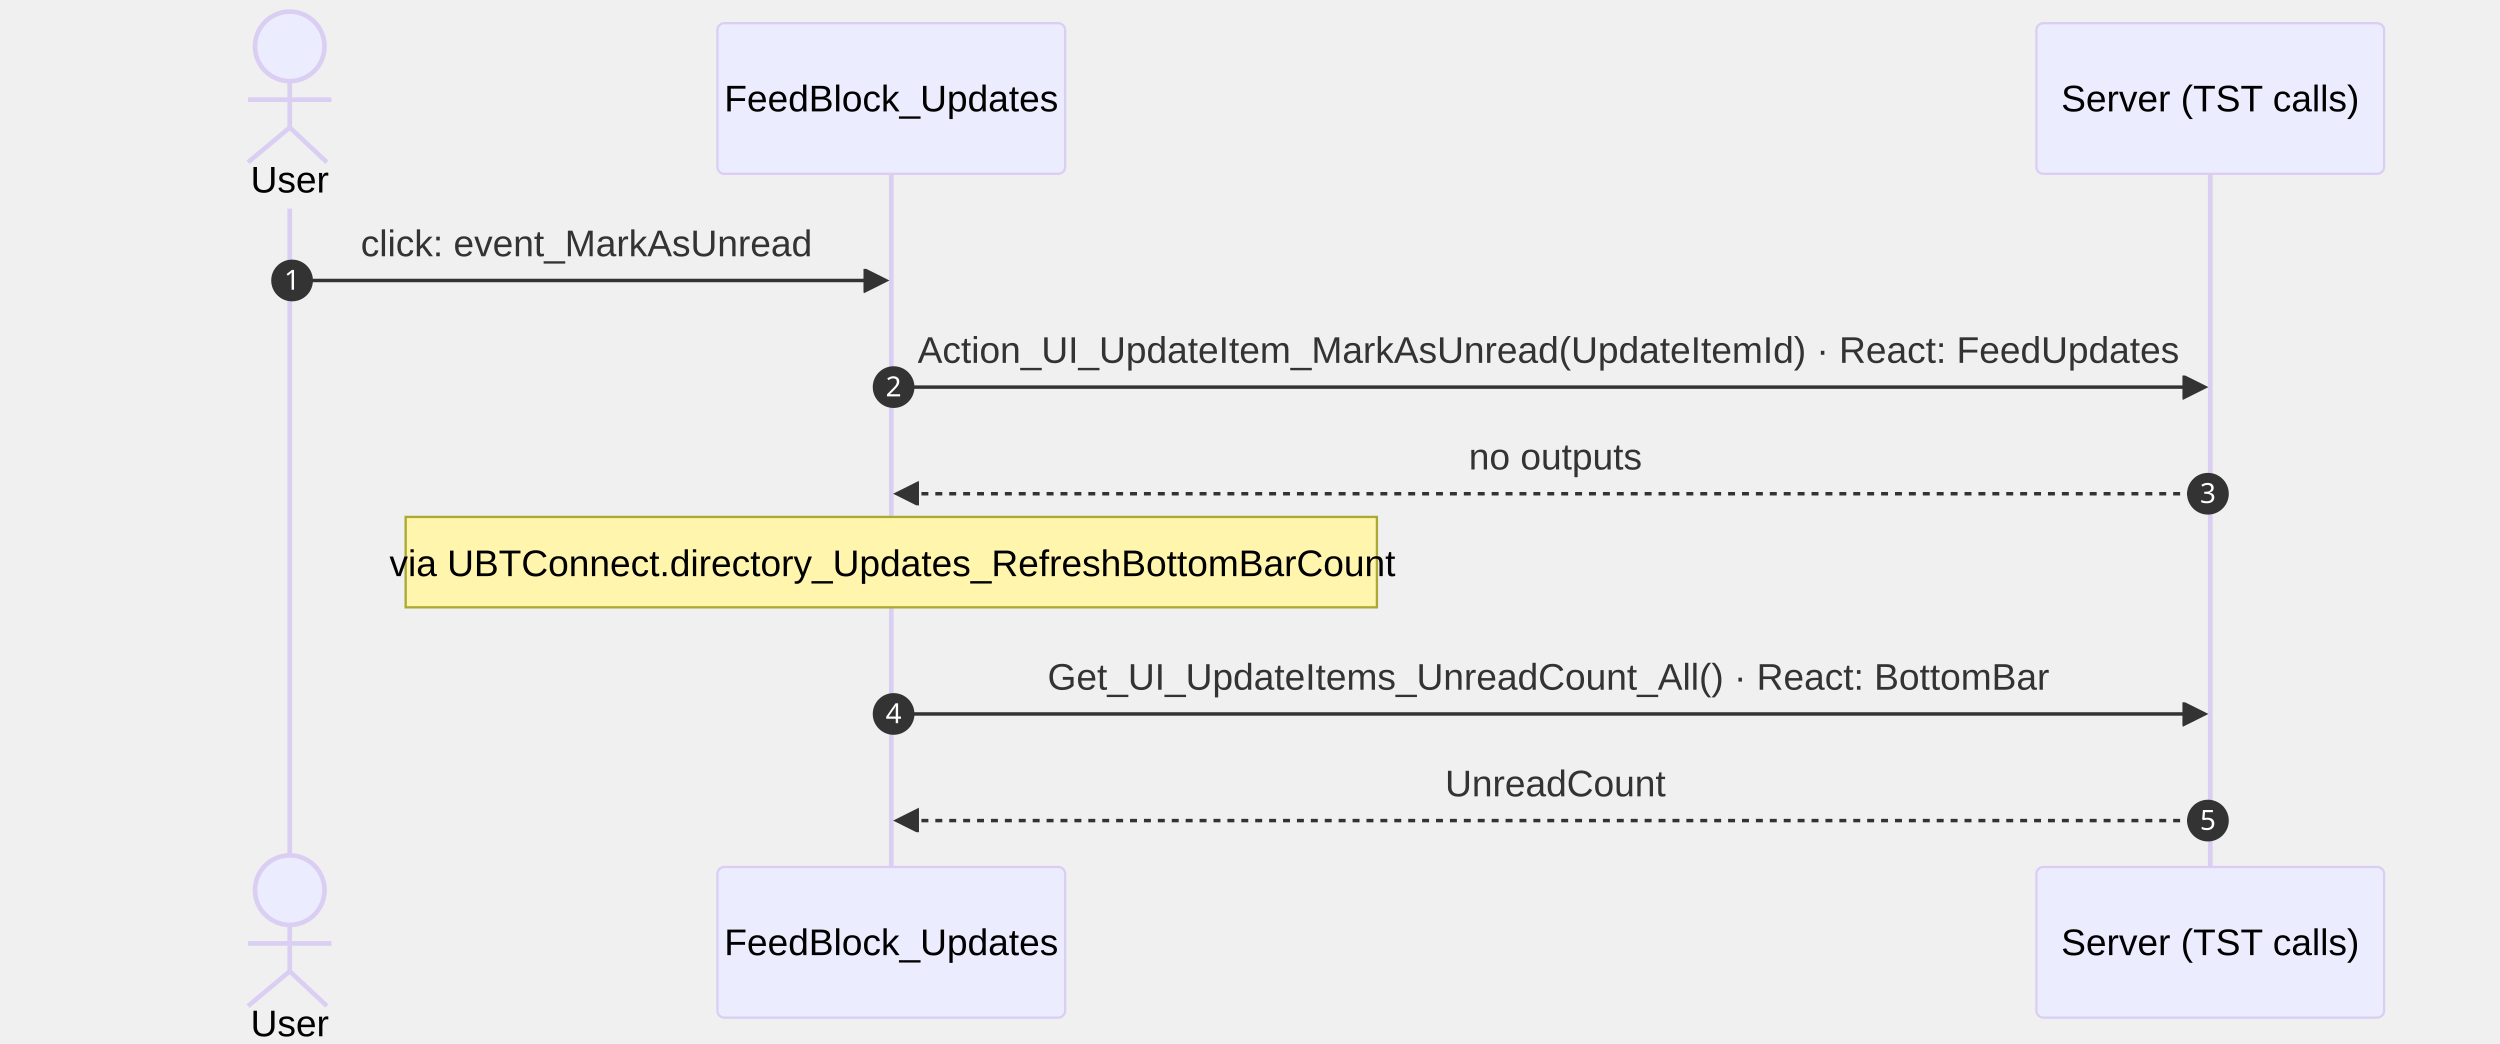
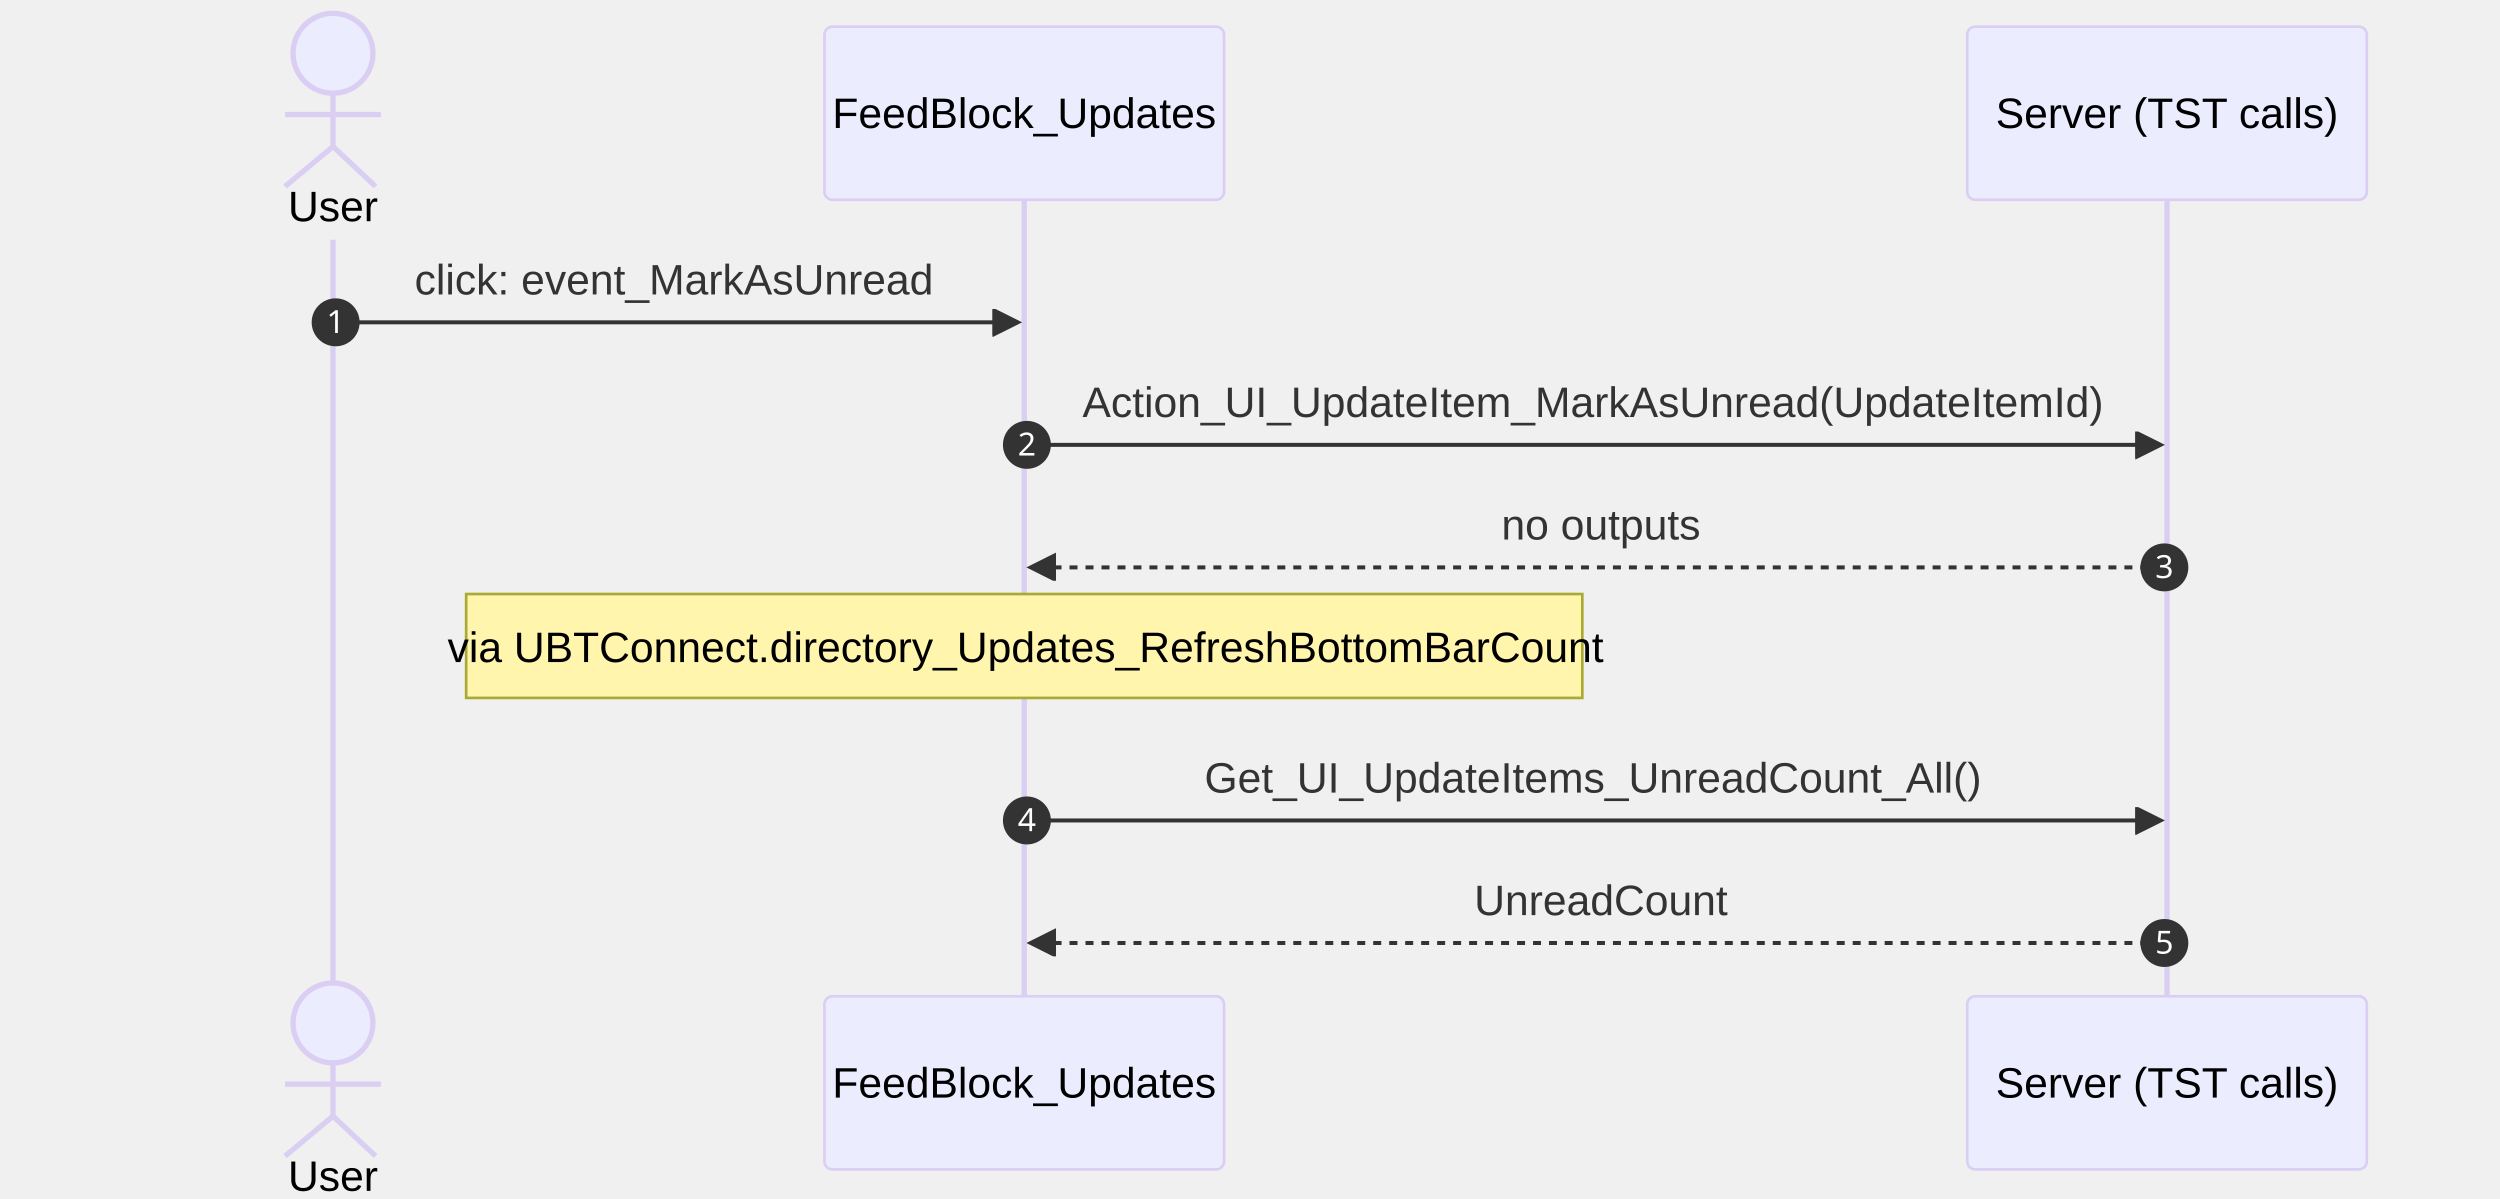
- <svg xmlns="http://www.w3.org/2000/svg" aria-roledescription="sequence" role="graphics-document document" viewBox="-50 -10 1078.5 450" style="max-width: 1078.5px;" width="100%" id="d">
+ <svg xmlns="http://www.w3.org/2000/svg" aria-roledescription="sequence" role="graphics-document document" viewBox="-50 -10 938.5 450" style="background-color: #ffffff; max-width: 938.5px;" width="100%" id="d30">
  <g>
-     <rect class="actor actor-bottom" ry="3" rx="3" name="S" height="65" width="150" stroke="#666" fill="#eaeaea" y="364" x="828.5" />
-     <text style="text-anchor: middle; font-size: 16px; font-weight: 400;" class="actor" alignment-baseline="central" dominant-baseline="central" y="396.5" x="903.5">
-       <tspan dy="0" x="903.5">Server (TST calls)</tspan>
+     <rect class="actor actor-bottom" ry="3" rx="3" name="S" height="65" width="150" stroke="#666" fill="#eaeaea" y="364" x="688.5" />
+     <text style="text-anchor: middle; font-size: 16px; font-weight: 400;" class="actor" alignment-baseline="central" dominant-baseline="central" y="396.5" x="763.5">
+       <tspan dy="0" x="763.5">Server (TST calls)</tspan>
    </text>
  </g>
  <g>
    <rect class="actor actor-bottom" ry="3" rx="3" name="B" height="65" width="150" stroke="#666" fill="#eaeaea" y="364" x="259.5" />
    <text style="text-anchor: middle; font-size: 16px; font-weight: 400;" class="actor" alignment-baseline="central" dominant-baseline="central" y="396.5" x="334.5">
      <tspan dy="0" x="334.5">FeedBlock_Updates</tspan>
    </text>
  </g>
  <g>
-     <line stroke="#999" stroke-width="0.5px" class="200" y2="364" x2="903.5" y1="5" x1="903.5" id="actor2" />
-     <g id="root-2">
-       <rect class="actor actor-top" ry="3" rx="3" name="S" height="65" width="150" stroke="#666" fill="#eaeaea" y="0" x="828.5" />
-       <text style="text-anchor: middle; font-size: 16px; font-weight: 400;" class="actor" alignment-baseline="central" dominant-baseline="central" y="32.5" x="903.5">
-         <tspan dy="0" x="903.5">Server (TST calls)</tspan>
+     <line stroke="#999" stroke-width="0.5px" class="200" y2="364" x2="763.5" y1="5" x1="763.5" id="actor45" />
+     <g id="root-45">
+       <rect class="actor actor-top" ry="3" rx="3" name="S" height="65" width="150" stroke="#666" fill="#eaeaea" y="0" x="688.5" />
+       <text style="text-anchor: middle; font-size: 16px; font-weight: 400;" class="actor" alignment-baseline="central" dominant-baseline="central" y="32.5" x="763.5">
+         <tspan dy="0" x="763.5">Server (TST calls)</tspan>
      </text>
    </g>
  </g>
  <g>
-     <line stroke="#999" stroke-width="0.5px" class="200" y2="364" x2="334.5" y1="5" x1="334.5" id="actor1" />
-     <g id="root-1">
+     <line stroke="#999" stroke-width="0.5px" class="200" y2="364" x2="334.5" y1="5" x1="334.5" id="actor44" />
+     <g id="root-44">
      <rect class="actor actor-top" ry="3" rx="3" name="B" height="65" width="150" stroke="#666" fill="#eaeaea" y="0" x="259.5" />
      <text style="text-anchor: middle; font-size: 16px; font-weight: 400;" class="actor" alignment-baseline="central" dominant-baseline="central" y="32.5" x="334.5">
        <tspan dy="0" x="334.5">FeedBlock_Updates</tspan>
      </text>
    </g>
  </g>
-   <style>#d{font-family:"trebuchet ms",verdana,arial,sans-serif;font-size:16px;fill:#333;}#d .error-icon{fill:#552222;}#d .error-text{fill:#552222;stroke:#552222;}#d .edge-thickness-normal{stroke-width:2px;}#d .edge-thickness-thick{stroke-width:3.5px;}#d .edge-pattern-solid{stroke-dasharray:0;}#d .edge-pattern-dashed{stroke-dasharray:3;}#d .edge-pattern-dotted{stroke-dasharray:2;}#d .marker{fill:#333333;stroke:#333333;}#d .marker.cross{stroke:#333333;}#d svg{font-family:"trebuchet ms",verdana,arial,sans-serif;font-size:16px;}#d .actor{stroke:hsl(259.626, 59.777%, 87.902%);fill:#ECECFF;}#d text.actor&gt;tspan{fill:black;stroke:none;}#d .actor-line{stroke:grey;}#d .messageLine0{stroke-width:1.5;stroke-dasharray:none;stroke:#333;}#d .messageLine1{stroke-width:1.5;stroke-dasharray:2,2;stroke:#333;}#d #arrowhead path{fill:#333;stroke:#333;}#d .sequenceNumber{fill:white;}#d #sequencenumber{fill:#333;}#d #crosshead path{fill:#333;stroke:#333;}#d .messageText{fill:#333;stroke:none;}#d .labelBox{stroke:hsl(259.626, 59.777%, 87.902%);fill:#ECECFF;}#d .labelText,#d .labelText&gt;tspan{fill:black;stroke:none;}#d .loopText,#d .loopText&gt;tspan{fill:black;stroke:none;}#d .loopLine{stroke-width:2px;stroke-dasharray:2,2;stroke:hsl(259.626, 59.777%, 87.902%);fill:hsl(259.626, 59.777%, 87.902%);}#d .note{stroke:#aaaa33;fill:#fff5ad;}#d .noteText,#d .noteText&gt;tspan{fill:black;stroke:none;}#d .activation0{fill:#f4f4f4;stroke:#666;}#d .activation1{fill:#f4f4f4;stroke:#666;}#d .activation2{fill:#f4f4f4;stroke:#666;}#d .actorPopupMenu{position:absolute;}#d .actorPopupMenuPanel{position:absolute;fill:#ECECFF;box-shadow:0px 8px 16px 0px rgba(0,0,0,0.2);filter:drop-shadow(3px 5px 2px rgb(0 0 0 / 0.4));}#d .actor-man line{stroke:hsl(259.626, 59.777%, 87.902%);fill:#ECECFF;}#d .actor-man circle,#d line{stroke:hsl(259.626, 59.777%, 87.902%);fill:#ECECFF;stroke-width:2px;}#d :root{--mermaid-font-family:"trebuchet ms",verdana,arial,sans-serif;}</style>
+   <style>#d30{font-family:"trebuchet ms",verdana,arial,sans-serif;font-size:16px;fill:#333;}#d30 .error-icon{fill:#552222;}#d30 .error-text{fill:#552222;stroke:#552222;}#d30 .edge-thickness-normal{stroke-width:2px;}#d30 .edge-thickness-thick{stroke-width:3.5px;}#d30 .edge-pattern-solid{stroke-dasharray:0;}#d30 .edge-pattern-dashed{stroke-dasharray:3;}#d30 .edge-pattern-dotted{stroke-dasharray:2;}#d30 .marker{fill:#333333;stroke:#333333;}#d30 .marker.cross{stroke:#333333;}#d30 svg{font-family:"trebuchet ms",verdana,arial,sans-serif;font-size:16px;}#d30 .actor{stroke:hsl(259.626, 59.777%, 87.902%);fill:#ECECFF;}#d30 text.actor&gt;tspan{fill:black;stroke:none;}#d30 .actor-line{stroke:grey;}#d30 .messageLine0{stroke-width:1.5;stroke-dasharray:none;stroke:#333;}#d30 .messageLine1{stroke-width:1.5;stroke-dasharray:2,2;stroke:#333;}#d30 #arrowhead path{fill:#333;stroke:#333;}#d30 .sequenceNumber{fill:white;}#d30 #sequencenumber{fill:#333;}#d30 #crosshead path{fill:#333;stroke:#333;}#d30 .messageText{fill:#333;stroke:none;}#d30 .labelBox{stroke:hsl(259.626, 59.777%, 87.902%);fill:#ECECFF;}#d30 .labelText,#d30 .labelText&gt;tspan{fill:black;stroke:none;}#d30 .loopText,#d30 .loopText&gt;tspan{fill:black;stroke:none;}#d30 .loopLine{stroke-width:2px;stroke-dasharray:2,2;stroke:hsl(259.626, 59.777%, 87.902%);fill:hsl(259.626, 59.777%, 87.902%);}#d30 .note{stroke:#aaaa33;fill:#fff5ad;}#d30 .noteText,#d30 .noteText&gt;tspan{fill:black;stroke:none;}#d30 .activation0{fill:#f4f4f4;stroke:#666;}#d30 .activation1{fill:#f4f4f4;stroke:#666;}#d30 .activation2{fill:#f4f4f4;stroke:#666;}#d30 .actorPopupMenu{position:absolute;}#d30 .actorPopupMenuPanel{position:absolute;fill:#ECECFF;box-shadow:0px 8px 16px 0px rgba(0,0,0,0.2);filter:drop-shadow(3px 5px 2px rgb(0 0 0 / 0.4));}#d30 .actor-man line{stroke:hsl(259.626, 59.777%, 87.902%);fill:#ECECFF;}#d30 .actor-man circle,#d30 line{stroke:hsl(259.626, 59.777%, 87.902%);fill:#ECECFF;stroke-width:2px;}#d30 :root{--mermaid-font-family:"trebuchet ms",verdana,arial,sans-serif;}</style>
  <g />
  <defs>
    <symbol height="24" width="24" id="computer">
      <path d="M2 2v13h20v-13h-20zm18 11h-16v-9h16v9zm-10.228 6l.466-1h3.524l.467 1h-4.457zm14.228 3h-24l2-6h2.104l-1.33 4h18.45l-1.297-4h2.073l2 6zm-5-10h-14v-7h14v7z" transform="scale(.5)" />
    </symbol>
  </defs>
  <defs>
    <symbol clip-rule="evenodd" fill-rule="evenodd" id="database">
      <path d="M12.258.001l.256.004.255.005.253.008.251.01.249.012.247.015.246.016.242.019.241.02.239.023.236.024.233.027.231.028.229.031.225.032.223.034.22.036.217.038.214.04.211.041.208.043.205.045.201.046.198.048.194.05.191.051.187.053.183.054.18.056.175.057.172.059.168.06.163.061.16.063.155.064.15.066.074.033.073.033.071.034.07.034.069.035.068.035.067.035.066.035.064.036.064.036.062.036.06.036.06.037.058.037.058.037.055.038.055.038.053.038.052.038.051.039.05.039.048.039.047.039.045.04.044.04.043.04.041.04.04.041.039.041.037.041.036.041.034.041.033.042.032.042.03.042.029.042.027.042.026.043.024.043.023.043.021.043.02.043.018.044.017.043.015.044.013.044.012.044.011.045.009.044.007.045.006.045.004.045.002.045.001.045v17l-.001.045-.002.045-.004.045-.006.045-.007.045-.009.044-.011.045-.012.044-.013.044-.015.044-.017.043-.018.044-.02.043-.021.043-.023.043-.024.043-.026.043-.027.042-.029.042-.03.042-.032.042-.033.042-.034.041-.036.041-.037.041-.039.041-.04.041-.041.04-.043.04-.044.04-.045.04-.047.039-.048.039-.05.039-.051.039-.052.038-.053.038-.055.038-.055.038-.058.037-.058.037-.06.037-.06.036-.062.036-.064.036-.064.036-.066.035-.067.035-.068.035-.069.035-.07.034-.071.034-.073.033-.074.033-.15.066-.155.064-.16.063-.163.061-.168.06-.172.059-.175.057-.18.056-.183.054-.187.053-.191.051-.194.05-.198.048-.201.046-.205.045-.208.043-.211.041-.214.04-.217.038-.22.036-.223.034-.225.032-.229.031-.231.028-.233.027-.236.024-.239.023-.241.02-.242.019-.246.016-.247.015-.249.012-.251.01-.253.008-.255.005-.256.004-.258.001-.258-.001-.256-.004-.255-.005-.253-.008-.251-.01-.249-.012-.247-.015-.245-.016-.243-.019-.241-.02-.238-.023-.236-.024-.234-.027-.231-.028-.228-.031-.226-.032-.223-.034-.22-.036-.217-.038-.214-.04-.211-.041-.208-.043-.204-.045-.201-.046-.198-.048-.195-.05-.19-.051-.187-.053-.184-.054-.179-.056-.176-.057-.172-.059-.167-.06-.164-.061-.159-.063-.155-.064-.151-.066-.074-.033-.072-.033-.072-.034-.07-.034-.069-.035-.068-.035-.067-.035-.066-.035-.064-.036-.063-.036-.062-.036-.061-.036-.06-.037-.058-.037-.057-.037-.056-.038-.055-.038-.053-.038-.052-.038-.051-.039-.049-.039-.049-.039-.046-.039-.046-.04-.044-.04-.043-.04-.041-.04-.04-.041-.039-.041-.037-.041-.036-.041-.034-.041-.033-.042-.032-.042-.03-.042-.029-.042-.027-.042-.026-.043-.024-.043-.023-.043-.021-.043-.02-.043-.018-.044-.017-.043-.015-.044-.013-.044-.012-.044-.011-.045-.009-.044-.007-.045-.006-.045-.004-.045-.002-.045-.001-.045v-17l.001-.045.002-.045.004-.045.006-.045.007-.045.009-.044.011-.045.012-.044.013-.044.015-.044.017-.043.018-.044.02-.043.021-.043.023-.043.024-.043.026-.043.027-.042.029-.042.03-.042.032-.042.033-.042.034-.041.036-.041.037-.041.039-.041.04-.041.041-.04.043-.04.044-.04.046-.04.046-.039.049-.039.049-.039.051-.039.052-.038.053-.038.055-.038.056-.038.057-.037.058-.037.06-.037.061-.036.062-.036.063-.036.064-.036.066-.035.067-.035.068-.035.069-.035.07-.034.072-.034.072-.033.074-.033.151-.066.155-.064.159-.063.164-.061.167-.06.172-.059.176-.057.179-.056.184-.054.187-.053.19-.051.195-.05.198-.048.201-.046.204-.045.208-.043.211-.041.214-.04.217-.038.22-.036.223-.034.226-.032.228-.031.231-.028.234-.027.236-.024.238-.023.241-.02.243-.019.245-.016.247-.015.249-.012.251-.01.253-.008.255-.005.256-.004.258-.001.258.001zm-9.258 20.499v.01l.001.021.003.021.004.022.005.021.006.022.007.022.009.023.01.022.011.023.012.023.013.023.015.023.016.024.017.023.018.024.019.024.021.024.022.025.023.024.024.025.052.049.056.05.061.051.066.051.07.051.075.051.079.052.084.052.088.052.092.052.097.052.102.051.105.052.11.052.114.051.119.051.123.051.127.05.131.05.135.05.139.048.144.049.147.047.152.047.155.047.16.045.163.045.167.043.171.043.176.041.178.041.183.039.187.039.19.037.194.035.197.035.202.033.204.031.209.03.212.029.216.027.219.025.222.024.226.021.23.02.233.018.236.016.24.015.243.012.246.01.249.008.253.005.256.004.259.001.26-.001.257-.004.254-.005.25-.008.247-.011.244-.012.241-.014.237-.016.233-.018.231-.021.226-.021.224-.024.22-.026.216-.027.212-.028.21-.031.205-.031.202-.034.198-.034.194-.036.191-.037.187-.039.183-.04.179-.04.175-.042.172-.043.168-.044.163-.045.16-.046.155-.046.152-.047.148-.048.143-.049.139-.049.136-.05.131-.05.126-.05.123-.051.118-.052.114-.051.11-.052.106-.052.101-.052.096-.052.092-.052.088-.053.083-.051.079-.052.074-.052.07-.051.065-.051.06-.051.056-.05.051-.05.023-.024.023-.025.021-.024.02-.024.019-.024.018-.024.017-.024.015-.023.014-.024.013-.023.012-.023.01-.023.01-.022.008-.022.006-.022.006-.022.004-.022.004-.021.001-.021.001-.021v-4.127l-.077.055-.08.053-.083.054-.085.053-.087.052-.09.052-.093.051-.095.05-.097.05-.1.049-.102.049-.105.048-.106.047-.109.047-.111.046-.114.045-.115.045-.118.044-.12.043-.122.042-.124.042-.126.041-.128.04-.13.04-.132.038-.134.038-.135.037-.138.037-.139.035-.142.035-.143.034-.144.033-.147.032-.148.031-.15.03-.151.03-.153.029-.154.027-.156.027-.158.026-.159.025-.161.024-.162.023-.163.022-.165.021-.166.02-.167.019-.169.018-.169.017-.171.016-.173.015-.173.014-.175.013-.175.012-.177.011-.178.01-.179.008-.179.008-.181.006-.182.005-.182.004-.184.003-.184.002h-.37l-.184-.002-.184-.003-.182-.004-.182-.005-.181-.006-.179-.008-.179-.008-.178-.01-.176-.011-.176-.012-.175-.013-.173-.014-.172-.015-.171-.016-.17-.017-.169-.018-.167-.019-.166-.02-.165-.021-.163-.022-.162-.023-.161-.024-.159-.025-.157-.026-.156-.027-.155-.027-.153-.029-.151-.03-.15-.03-.148-.031-.146-.032-.145-.033-.143-.034-.141-.035-.14-.035-.137-.037-.136-.037-.134-.038-.132-.038-.13-.04-.128-.04-.126-.041-.124-.042-.122-.042-.12-.044-.117-.043-.116-.045-.113-.045-.112-.046-.109-.047-.106-.047-.105-.048-.102-.049-.1-.049-.097-.05-.095-.05-.093-.052-.09-.051-.087-.052-.085-.053-.083-.054-.08-.054-.077-.054v4.127zm0-5.654v.011l.001.021.003.021.004.021.005.022.006.022.007.022.009.022.01.022.011.023.012.023.013.023.015.024.016.023.017.024.018.024.019.024.021.024.022.024.023.025.024.024.052.05.056.05.061.05.066.051.07.051.075.052.079.051.084.052.088.052.092.052.097.052.102.052.105.052.11.051.114.051.119.052.123.05.127.051.131.05.135.049.139.049.144.048.147.048.152.047.155.046.16.045.163.045.167.044.171.042.176.042.178.04.183.04.187.038.19.037.194.036.197.034.202.033.204.032.209.03.212.028.216.027.219.025.222.024.226.022.23.02.233.018.236.016.24.014.243.012.246.01.249.008.253.006.256.003.259.001.26-.001.257-.003.254-.006.25-.008.247-.01.244-.012.241-.015.237-.016.233-.018.231-.02.226-.022.224-.024.22-.025.216-.027.212-.029.21-.03.205-.032.202-.033.198-.035.194-.036.191-.037.187-.039.183-.039.179-.041.175-.042.172-.043.168-.044.163-.045.16-.045.155-.047.152-.047.148-.048.143-.048.139-.05.136-.049.131-.05.126-.051.123-.051.118-.051.114-.052.11-.052.106-.052.101-.052.096-.052.092-.052.088-.052.083-.052.079-.052.074-.051.07-.052.065-.051.06-.05.056-.051.051-.049.023-.025.023-.024.021-.025.02-.024.019-.024.018-.024.017-.024.015-.023.014-.023.013-.024.012-.022.01-.023.01-.023.008-.022.006-.022.006-.022.004-.021.004-.022.001-.021.001-.021v-4.139l-.077.054-.08.054-.083.054-.085.052-.087.053-.09.051-.093.051-.095.051-.097.05-.1.049-.102.049-.105.048-.106.047-.109.047-.111.046-.114.045-.115.044-.118.044-.12.044-.122.042-.124.042-.126.041-.128.04-.13.039-.132.039-.134.038-.135.037-.138.036-.139.036-.142.035-.143.033-.144.033-.147.033-.148.031-.15.03-.151.03-.153.028-.154.028-.156.027-.158.026-.159.025-.161.024-.162.023-.163.022-.165.021-.166.02-.167.019-.169.018-.169.017-.171.016-.173.015-.173.014-.175.013-.175.012-.177.011-.178.009-.179.009-.179.007-.181.007-.182.005-.182.004-.184.003-.184.002h-.37l-.184-.002-.184-.003-.182-.004-.182-.005-.181-.007-.179-.007-.179-.009-.178-.009-.176-.011-.176-.012-.175-.013-.173-.014-.172-.015-.171-.016-.17-.017-.169-.018-.167-.019-.166-.02-.165-.021-.163-.022-.162-.023-.161-.024-.159-.025-.157-.026-.156-.027-.155-.028-.153-.028-.151-.03-.15-.03-.148-.031-.146-.033-.145-.033-.143-.033-.141-.035-.14-.036-.137-.036-.136-.037-.134-.038-.132-.039-.13-.039-.128-.04-.126-.041-.124-.042-.122-.043-.12-.043-.117-.044-.116-.044-.113-.046-.112-.046-.109-.046-.106-.047-.105-.048-.102-.049-.1-.049-.097-.05-.095-.051-.093-.051-.09-.051-.087-.053-.085-.052-.083-.054-.08-.054-.077-.054v4.139zm0-5.666v.011l.001.02.003.022.004.021.005.022.006.021.007.022.009.023.01.022.011.023.012.023.013.023.015.023.016.024.017.024.018.023.019.024.021.025.022.024.023.024.024.025.052.05.056.05.061.05.066.051.07.051.075.052.079.051.084.052.088.052.092.052.097.052.102.052.105.051.11.052.114.051.119.051.123.051.127.05.131.05.135.05.139.049.144.048.147.048.152.047.155.046.16.045.163.045.167.043.171.043.176.042.178.04.183.04.187.038.19.037.194.036.197.034.202.033.204.032.209.03.212.028.216.027.219.025.222.024.226.021.23.02.233.018.236.017.24.014.243.012.246.01.249.008.253.006.256.003.259.001.26-.001.257-.003.254-.006.25-.008.247-.01.244-.013.241-.014.237-.016.233-.018.231-.02.226-.022.224-.024.22-.025.216-.027.212-.029.21-.03.205-.032.202-.033.198-.035.194-.036.191-.037.187-.039.183-.039.179-.041.175-.042.172-.043.168-.044.163-.045.16-.045.155-.047.152-.047.148-.048.143-.049.139-.049.136-.049.131-.051.126-.05.123-.051.118-.052.114-.051.11-.052.106-.052.101-.052.096-.052.092-.052.088-.052.083-.052.079-.052.074-.052.07-.051.065-.051.06-.051.056-.05.051-.049.023-.025.023-.025.021-.024.02-.024.019-.024.018-.024.017-.024.015-.023.014-.024.013-.023.012-.023.01-.022.01-.023.008-.022.006-.022.006-.022.004-.022.004-.021.001-.021.001-.021v-4.153l-.077.054-.08.054-.083.053-.085.053-.087.053-.09.051-.093.051-.095.051-.097.05-.1.049-.102.048-.105.048-.106.048-.109.046-.111.046-.114.046-.115.044-.118.044-.12.043-.122.043-.124.042-.126.041-.128.04-.13.039-.132.039-.134.038-.135.037-.138.036-.139.036-.142.034-.143.034-.144.033-.147.032-.148.032-.15.03-.151.03-.153.028-.154.028-.156.027-.158.026-.159.024-.161.024-.162.023-.163.023-.165.021-.166.02-.167.019-.169.018-.169.017-.171.016-.173.015-.173.014-.175.013-.175.012-.177.01-.178.01-.179.009-.179.007-.181.006-.182.006-.182.004-.184.003-.184.001-.185.001-.185-.001-.184-.001-.184-.003-.182-.004-.182-.006-.181-.006-.179-.007-.179-.009-.178-.01-.176-.01-.176-.012-.175-.013-.173-.014-.172-.015-.171-.016-.17-.017-.169-.018-.167-.019-.166-.02-.165-.021-.163-.023-.162-.023-.161-.024-.159-.024-.157-.026-.156-.027-.155-.028-.153-.028-.151-.03-.15-.03-.148-.032-.146-.032-.145-.033-.143-.034-.141-.034-.14-.036-.137-.036-.136-.037-.134-.038-.132-.039-.13-.039-.128-.041-.126-.041-.124-.041-.122-.043-.12-.043-.117-.044-.116-.044-.113-.046-.112-.046-.109-.046-.106-.048-.105-.048-.102-.048-.1-.05-.097-.049-.095-.051-.093-.051-.09-.052-.087-.052-.085-.053-.083-.053-.08-.054-.077-.054v4.153zm8.74-8.179l-.257.004-.254.005-.25.008-.247.011-.244.012-.241.014-.237.016-.233.018-.231.021-.226.022-.224.023-.22.026-.216.027-.212.028-.21.031-.205.032-.202.033-.198.034-.194.036-.191.038-.187.038-.183.04-.179.041-.175.042-.172.043-.168.043-.163.045-.16.046-.155.046-.152.048-.148.048-.143.048-.139.049-.136.05-.131.05-.126.051-.123.051-.118.051-.114.052-.11.052-.106.052-.101.052-.096.052-.092.052-.088.052-.083.052-.079.052-.074.051-.07.052-.065.051-.06.05-.056.05-.051.05-.023.025-.023.024-.021.024-.02.025-.019.024-.018.024-.017.023-.015.024-.014.023-.013.023-.012.023-.01.023-.01.022-.008.022-.006.023-.006.021-.004.022-.004.021-.001.021-.001.021.001.021.001.021.004.021.004.022.006.021.006.023.008.022.01.022.01.023.012.023.013.023.014.023.015.024.017.023.018.024.019.024.02.025.021.024.023.024.023.025.051.05.056.05.06.05.065.051.07.052.074.051.079.052.083.052.088.052.092.052.096.052.101.052.106.052.11.052.114.052.118.051.123.051.126.051.131.05.136.05.139.049.143.048.148.048.152.048.155.046.16.046.163.045.168.043.172.043.175.042.179.041.183.04.187.038.191.038.194.036.198.034.202.033.205.032.21.031.212.028.216.027.22.026.224.023.226.022.231.021.233.018.237.016.241.014.244.012.247.011.25.008.254.005.257.004.26.001.26-.001.257-.004.254-.005.25-.008.247-.011.244-.012.241-.014.237-.016.233-.018.231-.021.226-.022.224-.023.22-.026.216-.027.212-.028.21-.031.205-.032.202-.033.198-.034.194-.036.191-.038.187-.038.183-.04.179-.041.175-.042.172-.043.168-.043.163-.045.16-.046.155-.046.152-.048.148-.048.143-.048.139-.049.136-.05.131-.05.126-.051.123-.051.118-.051.114-.052.11-.052.106-.052.101-.052.096-.052.092-.052.088-.052.083-.052.079-.052.074-.051.07-.052.065-.051.06-.05.056-.05.051-.05.023-.025.023-.024.021-.024.02-.025.019-.024.018-.024.017-.023.015-.024.014-.023.013-.023.012-.023.01-.023.01-.022.008-.022.006-.023.006-.021.004-.022.004-.021.001-.021.001-.021-.001-.021-.001-.021-.004-.021-.004-.022-.006-.021-.006-.023-.008-.022-.01-.022-.01-.023-.012-.023-.013-.023-.014-.023-.015-.024-.017-.023-.018-.024-.019-.024-.02-.025-.021-.024-.023-.024-.023-.025-.051-.05-.056-.05-.06-.05-.065-.051-.07-.052-.074-.051-.079-.052-.083-.052-.088-.052-.092-.052-.096-.052-.101-.052-.106-.052-.11-.052-.114-.052-.118-.051-.123-.051-.126-.051-.131-.05-.136-.05-.139-.049-.143-.048-.148-.048-.152-.048-.155-.046-.16-.046-.163-.045-.168-.043-.172-.043-.175-.042-.179-.041-.183-.04-.187-.038-.191-.038-.194-.036-.198-.034-.202-.033-.205-.032-.21-.031-.212-.028-.216-.027-.22-.026-.224-.023-.226-.022-.231-.021-.233-.018-.237-.016-.241-.014-.244-.012-.247-.011-.25-.008-.254-.005-.257-.004-.26-.001-.26.001z" transform="scale(.5)" />
    </symbol>
  </defs>
  <defs>
    <symbol height="24" width="24" id="clock">
      <path d="M12 2c5.514 0 10 4.486 10 10s-4.486 10-10 10-10-4.486-10-10 4.486-10 10-10zm0-2c-6.627 0-12 5.373-12 12s5.373 12 12 12 12-5.373 12-12-5.373-12-12-12zm5.848 12.459c.202.038.202.333.001.372-1.907.361-6.045 1.111-6.547 1.111-.719 0-1.301-.582-1.301-1.301 0-.512.77-5.447 1.125-7.445.034-.192.312-.181.343.014l.985 6.238 5.394 1.011z" transform="scale(.5)" />
    </symbol>
  </defs>
  <defs>
    <marker orient="auto" markerHeight="12" markerWidth="12" markerUnits="userSpaceOnUse" refY="5" refX="7.9" id="arrowhead">
      <path d="M 0 0 L 10 5 L 0 10 z" />
    </marker>
  </defs>
  <defs>
    <marker refY="4.5" refX="4" orient="auto" markerHeight="8" markerWidth="15" id="crosshead">
      <path style="stroke-dasharray: 0, 0;" d="M 1,2 L 6,7 M 6,2 L 1,7" stroke-width="1pt" stroke="#000000" fill="none" />
    </marker>
  </defs>
  <defs>
    <marker orient="auto" markerHeight="28" markerWidth="20" refY="7" refX="15.5" id="filled-head">
      <path d="M 18,7 L9,13 L14,7 L9,1 Z" />
    </marker>
  </defs>
  <defs>
    <marker orient="auto" markerHeight="40" markerWidth="60" refY="15" refX="15" id="sequencenumber">
      <circle r="6" cy="15" cx="15" />
    </marker>
  </defs>
  <g>
    <rect class="note" ry="0" rx="0" height="39" width="419" stroke="#666" fill="#EDF2AE" y="213" x="125" />
    <text style="font-size: 16px; font-weight: 400;" dy="1em" class="noteText" alignment-baseline="middle" dominant-baseline="middle" text-anchor="middle" y="218" x="335">
      <tspan x="335">via UBTConnect.directory_Updates_RefreshBottomBarCount</tspan>
    </text>
  </g>
-   <line stroke="#999" stroke-width="0.5px" class="200" y2="364" x2="75" y1="80" x1="75" id="actor0" />
+   <line stroke="#999" stroke-width="0.5px" class="200" y2="364" x2="75" y1="80" x1="75" id="actor43" />
  <g name="U" class="actor-man actor-top">
-     <line y2="45" x2="75" y1="25" x1="75" id="actor-man-torso0" />
-     <line y2="33" x2="93" y1="33" x1="57" id="actor-man-arms0" />
+     <line y2="45" x2="75" y1="25" x1="75" id="actor-man-torso43" />
+     <line y2="33" x2="93" y1="33" x1="57" id="actor-man-arms43" />
    <line y2="45" x2="75" y1="60" x1="57" />
    <line y2="60" x2="91" y1="45" x1="75" />
    <circle height="65" width="150" r="15" cy="10" cx="75" />
    <text style="text-anchor: middle; font-size: 16px; font-weight: 400;" class="actor" alignment-baseline="central" dominant-baseline="central" y="67.5" x="75">
      <tspan dy="0" x="75">User</tspan>
    </text>
  </g>
  <text style="font-size: 16px; font-weight: 400;" dy="1em" class="messageText" alignment-baseline="middle" dominant-baseline="middle" text-anchor="middle" y="80" x="203">click: event_MarkAsUnread</text>
  <line style="fill: none;" marker-start="url(#sequencenumber)" marker-end="url(#arrowhead)" stroke="none" stroke-width="2" class="messageLine0" y2="111" x2="330.5" y1="111" x1="76" />
  <text class="sequenceNumber" text-anchor="middle" font-size="12px" font-family="sans-serif" y="115" x="76">1</text>
-   <text style="font-size: 16px; font-weight: 400;" dy="1em" class="messageText" alignment-baseline="middle" dominant-baseline="middle" text-anchor="middle" y="126" x="618">Action_UI_UpdateItem_MarkAsUnread(UpdateItemId) · React: FeedUpdates</text>
-   <line style="fill: none;" marker-start="url(#sequencenumber)" marker-end="url(#arrowhead)" stroke="none" stroke-width="2" class="messageLine0" y2="157" x2="899.5" y1="157" x1="335.5" />
+   <text style="font-size: 16px; font-weight: 400;" dy="1em" class="messageText" alignment-baseline="middle" dominant-baseline="middle" text-anchor="middle" y="126" x="548">Action_UI_UpdateItem_MarkAsUnread(UpdateItemId)</text>
+   <line style="fill: none;" marker-start="url(#sequencenumber)" marker-end="url(#arrowhead)" stroke="none" stroke-width="2" class="messageLine0" y2="157" x2="759.5" y1="157" x1="335.5" />
  <text class="sequenceNumber" text-anchor="middle" font-size="12px" font-family="sans-serif" y="161" x="335.5">2</text>
-   <text style="font-size: 16px; font-weight: 400;" dy="1em" class="messageText" alignment-baseline="middle" dominant-baseline="middle" text-anchor="middle" y="172" x="621">no outputs</text>
-   <line style="stroke-dasharray: 3, 3; fill: none;" marker-start="url(#sequencenumber)" marker-end="url(#arrowhead)" stroke="none" stroke-width="2" class="messageLine1" y2="203" x2="338.5" y1="203" x1="902.5" />
-   <text class="sequenceNumber" text-anchor="middle" font-size="12px" font-family="sans-serif" y="207" x="902.5">3</text>
-   <text style="font-size: 16px; font-weight: 400;" dy="1em" class="messageText" alignment-baseline="middle" dominant-baseline="middle" text-anchor="middle" y="267" x="618">Get_UI_UpdateItems_UnreadCount_All() · React: BottomBar</text>
-   <line style="fill: none;" marker-start="url(#sequencenumber)" marker-end="url(#arrowhead)" stroke="none" stroke-width="2" class="messageLine0" y2="298" x2="899.5" y1="298" x1="335.5" />
+   <text style="font-size: 16px; font-weight: 400;" dy="1em" class="messageText" alignment-baseline="middle" dominant-baseline="middle" text-anchor="middle" y="172" x="551">no outputs</text>
+   <line style="stroke-dasharray: 3, 3; fill: none;" marker-start="url(#sequencenumber)" marker-end="url(#arrowhead)" stroke="none" stroke-width="2" class="messageLine1" y2="203" x2="338.5" y1="203" x1="762.5" />
+   <text class="sequenceNumber" text-anchor="middle" font-size="12px" font-family="sans-serif" y="207" x="762.5">3</text>
+   <text style="font-size: 16px; font-weight: 400;" dy="1em" class="messageText" alignment-baseline="middle" dominant-baseline="middle" text-anchor="middle" y="267" x="548">Get_UI_UpdateItems_UnreadCount_All()</text>
+   <line style="fill: none;" marker-start="url(#sequencenumber)" marker-end="url(#arrowhead)" stroke="none" stroke-width="2" class="messageLine0" y2="298" x2="759.5" y1="298" x1="335.5" />
  <text class="sequenceNumber" text-anchor="middle" font-size="12px" font-family="sans-serif" y="302" x="335.5">4</text>
-   <text style="font-size: 16px; font-weight: 400;" dy="1em" class="messageText" alignment-baseline="middle" dominant-baseline="middle" text-anchor="middle" y="313" x="621">UnreadCount</text>
-   <line style="stroke-dasharray: 3, 3; fill: none;" marker-start="url(#sequencenumber)" marker-end="url(#arrowhead)" stroke="none" stroke-width="2" class="messageLine1" y2="344" x2="338.5" y1="344" x1="902.5" />
-   <text class="sequenceNumber" text-anchor="middle" font-size="12px" font-family="sans-serif" y="348" x="902.5">5</text>
+   <text style="font-size: 16px; font-weight: 400;" dy="1em" class="messageText" alignment-baseline="middle" dominant-baseline="middle" text-anchor="middle" y="313" x="551">UnreadCount</text>
+   <line style="stroke-dasharray: 3, 3; fill: none;" marker-start="url(#sequencenumber)" marker-end="url(#arrowhead)" stroke="none" stroke-width="2" class="messageLine1" y2="344" x2="338.5" y1="344" x1="762.5" />
+   <text class="sequenceNumber" text-anchor="middle" font-size="12px" font-family="sans-serif" y="348" x="762.5">5</text>
  <g name="U" class="actor-man actor-bottom">
-     <line y2="409" x2="75" y1="389" x1="75" id="actor-man-torso2" />
-     <line y2="397" x2="93" y1="397" x1="57" id="actor-man-arms2" />
+     <line y2="409" x2="75" y1="389" x1="75" id="actor-man-torso45" />
+     <line y2="397" x2="93" y1="397" x1="57" id="actor-man-arms45" />
    <line y2="409" x2="75" y1="424" x1="57" />
    <line y2="424" x2="91" y1="409" x1="75" />
    <circle height="65" width="150" r="15" cy="374" cx="75" />
    <text style="text-anchor: middle; font-size: 16px; font-weight: 400;" class="actor" alignment-baseline="central" dominant-baseline="central" y="431.5" x="75">
      <tspan dy="0" x="75">User</tspan>
    </text>
  </g>
</svg>
